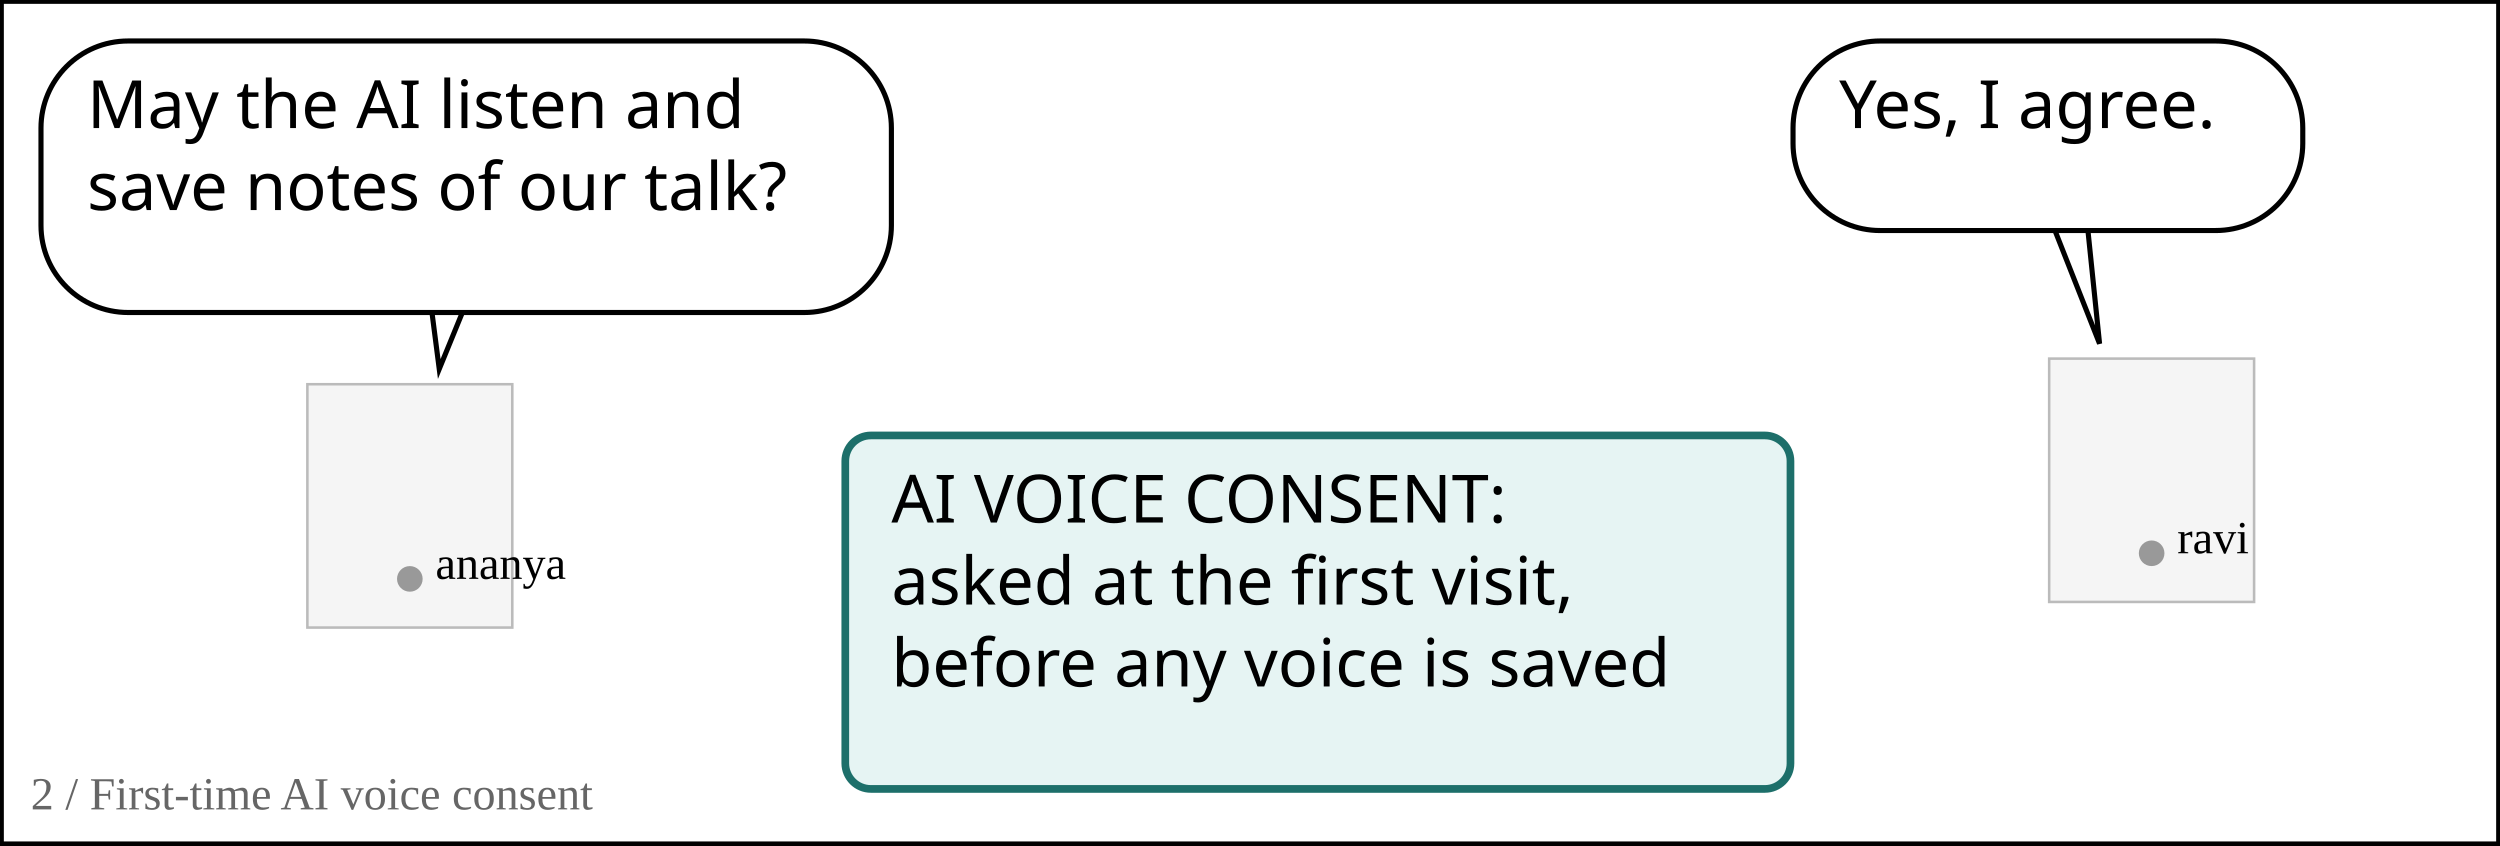
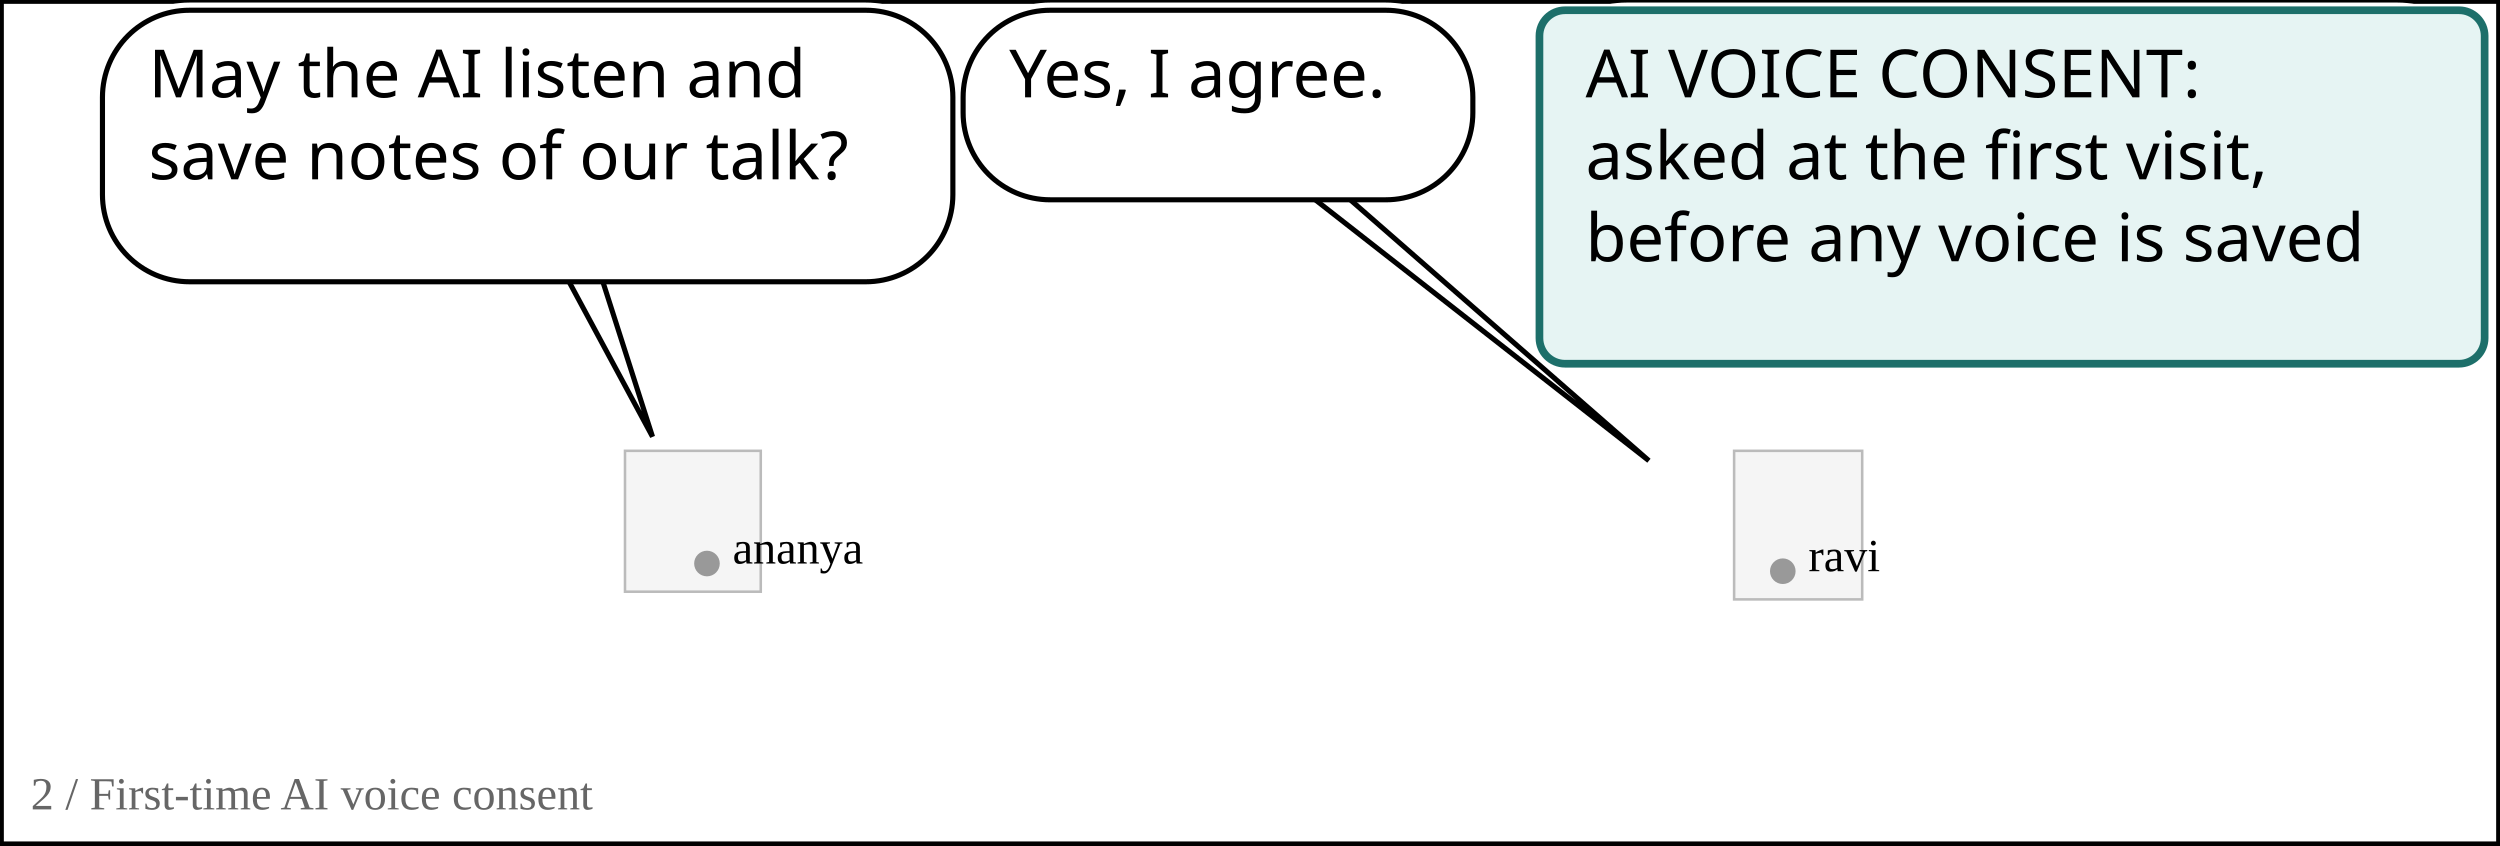
<svg xmlns="http://www.w3.org/2000/svg" width="976" height="330" viewBox="24 568 976 330">
  <rect width="1024" height="1536" fill="white" />
-   <rect x="144" y="718" width="80" height="95" fill="#f5f5f5" stroke="#bbb" />
-   <circle cx="184" cy="794" r="5" fill="#999" />
-   <text x="194" y="794" font-size="18">ananya</text>
-   <rect x="824" y="708" width="80" height="95" fill="#f5f5f5" stroke="#bbb" />
-   <circle cx="864" cy="784" r="5" fill="#999" />
-   <text x="874" y="784" font-size="18">ravi</text>
+   <rect x="268" y="744" width="53" height="55" fill="#f5f5f5" stroke="#bbb" />
+   <circle cx="300" cy="788" r="5" fill="#999" />
+   <text x="310" y="788" font-size="18">ananya</text>
+   <rect x="701" y="744" width="50" height="58" fill="#f5f5f5" stroke="#bbb" />
+   <circle cx="720" cy="791" r="5" fill="#999" />
+   <text x="730" y="791" font-size="18">ravi</text>
  <rect x="24" y="568" width="976" height="330" fill="none" stroke="black" stroke-width="3" />
-   <rect x="40" y="584" width="332" height="106" rx="34" fill="white" stroke="white" stroke-width="6" />
-   <path d="M 192.128 686.039 L 195.482 712.058 L 206.128 686.039 Z" fill="white" stroke="white" stroke-width="6" stroke-linejoin="round" />
-   <rect x="724" y="584" width="199" height="74" rx="34" fill="white" stroke="white" stroke-width="6" />
-   <path d="M 824.729 654.118 L 843.67 702.177 L 838.729 654.118 Z" fill="white" stroke="white" stroke-width="6" stroke-linejoin="round" />
-   <rect x="354" y="738" width="369" height="138" rx="34" fill="white" stroke="white" stroke-width="6" />
-   <path data-speaker="ananya" d="M 192.128 686.039 L 195.482 712.058 L 206.128 686.039" fill="white" stroke="black" stroke-width="2" />
-   <rect x="40" y="584" width="332" height="106" rx="34" fill="white" stroke="black" stroke-width="2" />
-   <text x="58" y="618" font-family="Meiryo,MS Gothic,sans-serif" font-size="26" fill="black">May the AI listen and </text>
-   <text x="58" y="650" font-family="Meiryo,MS Gothic,sans-serif" font-size="26" fill="black">save notes of our talk?</text>
-   <path data-speaker="ravi" d="M 824.729 654.118 L 843.67 702.177 L 838.729 654.118" fill="white" stroke="black" stroke-width="2" />
-   <rect x="724" y="584" width="199" height="74" rx="34" fill="white" stroke="black" stroke-width="2" />
-   <text x="742" y="618" font-family="Meiryo,MS Gothic,sans-serif" font-size="26" fill="black">Yes, I agree.</text>
-   <rect x="354" y="738" width="369" height="138" rx="10" fill="#e6f4f3" stroke="#1d6f6a" stroke-width="3" />
-   <text x="372" y="772" font-family="Meiryo,MS Gothic,sans-serif" font-size="26" fill="black">AI VOICE CONSENT: </text>
-   <text x="372" y="804" font-family="Meiryo,MS Gothic,sans-serif" font-size="26" fill="black">asked at the first visit, </text>
-   <text x="372" y="836" font-family="Meiryo,MS Gothic,sans-serif" font-size="26" fill="black">before any voice is saved</text>
+   <rect x="64" y="572" width="332" height="106" rx="34" fill="white" stroke="white" stroke-width="6" />
+   <path d="M 244.182 674.325 L 278.737 738.487 L 258.182 674.325 Z" fill="white" stroke="white" stroke-width="6" stroke-linejoin="round" />
+   <rect x="400" y="572" width="199" height="74" rx="34" fill="white" stroke="white" stroke-width="6" />
+   <path d="M 534.242 643.454 L 667.723 747.85 L 548.242 643.454 Z" fill="white" stroke="white" stroke-width="6" stroke-linejoin="round" />
+   <rect x="625" y="572" width="369" height="138" rx="34" fill="white" stroke="white" stroke-width="6" />
+   <path data-speaker="ananya" d="M 244.182 674.325 L 278.737 738.487 L 258.182 674.325" fill="white" stroke="black" stroke-width="2" />
+   <rect x="64" y="572" width="332" height="106" rx="34" fill="white" stroke="black" stroke-width="2" />
+   <text x="82" y="606" font-family="Meiryo,MS Gothic,sans-serif" font-size="26" fill="black">May the AI listen and </text>
+   <text x="82" y="638" font-family="Meiryo,MS Gothic,sans-serif" font-size="26" fill="black">save notes of our talk?</text>
+   <path data-speaker="ravi" d="M 534.242 643.454 L 667.723 747.85 L 548.242 643.454" fill="white" stroke="black" stroke-width="2" />
+   <rect x="400" y="572" width="199" height="74" rx="34" fill="white" stroke="black" stroke-width="2" />
+   <text x="418" y="606" font-family="Meiryo,MS Gothic,sans-serif" font-size="26" fill="black">Yes, I agree.</text>
+   <rect x="625" y="572" width="369" height="138" rx="10" fill="#e6f4f3" stroke="#1d6f6a" stroke-width="3" />
+   <text x="643" y="606" font-family="Meiryo,MS Gothic,sans-serif" font-size="26" fill="black">AI VOICE CONSENT: </text>
+   <text x="643" y="638" font-family="Meiryo,MS Gothic,sans-serif" font-size="26" fill="black">asked at the first visit, </text>
+   <text x="643" y="670" font-family="Meiryo,MS Gothic,sans-serif" font-size="26" fill="black">before any voice is saved</text>
  <text x="36" y="884" font-size="18" fill="#666">2 / First-time AI voice consent</text>
  <text x="512" y="1500" text-anchor="middle" font-family="sans-serif" font-size="20">5</text>
</svg>
